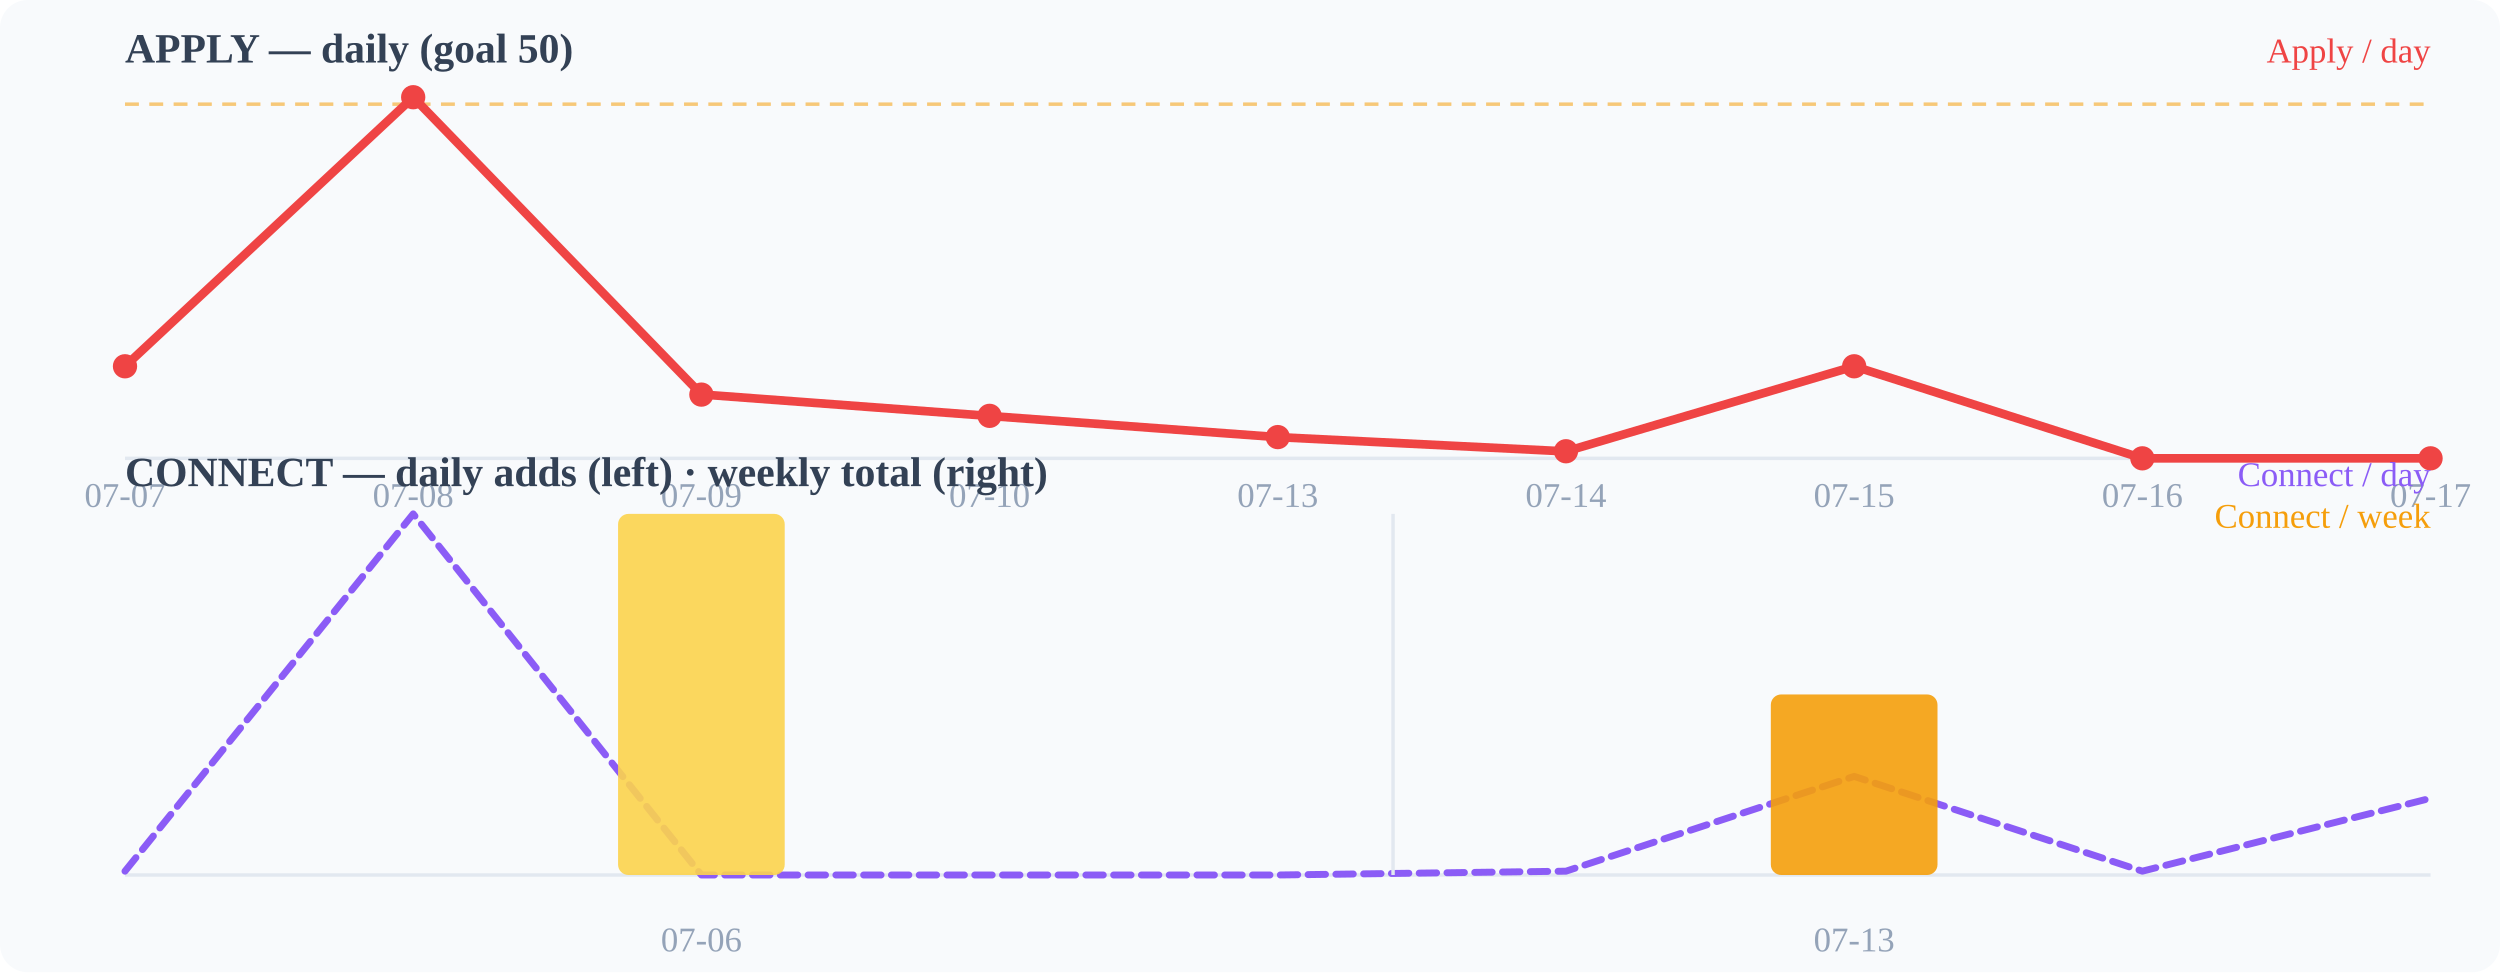
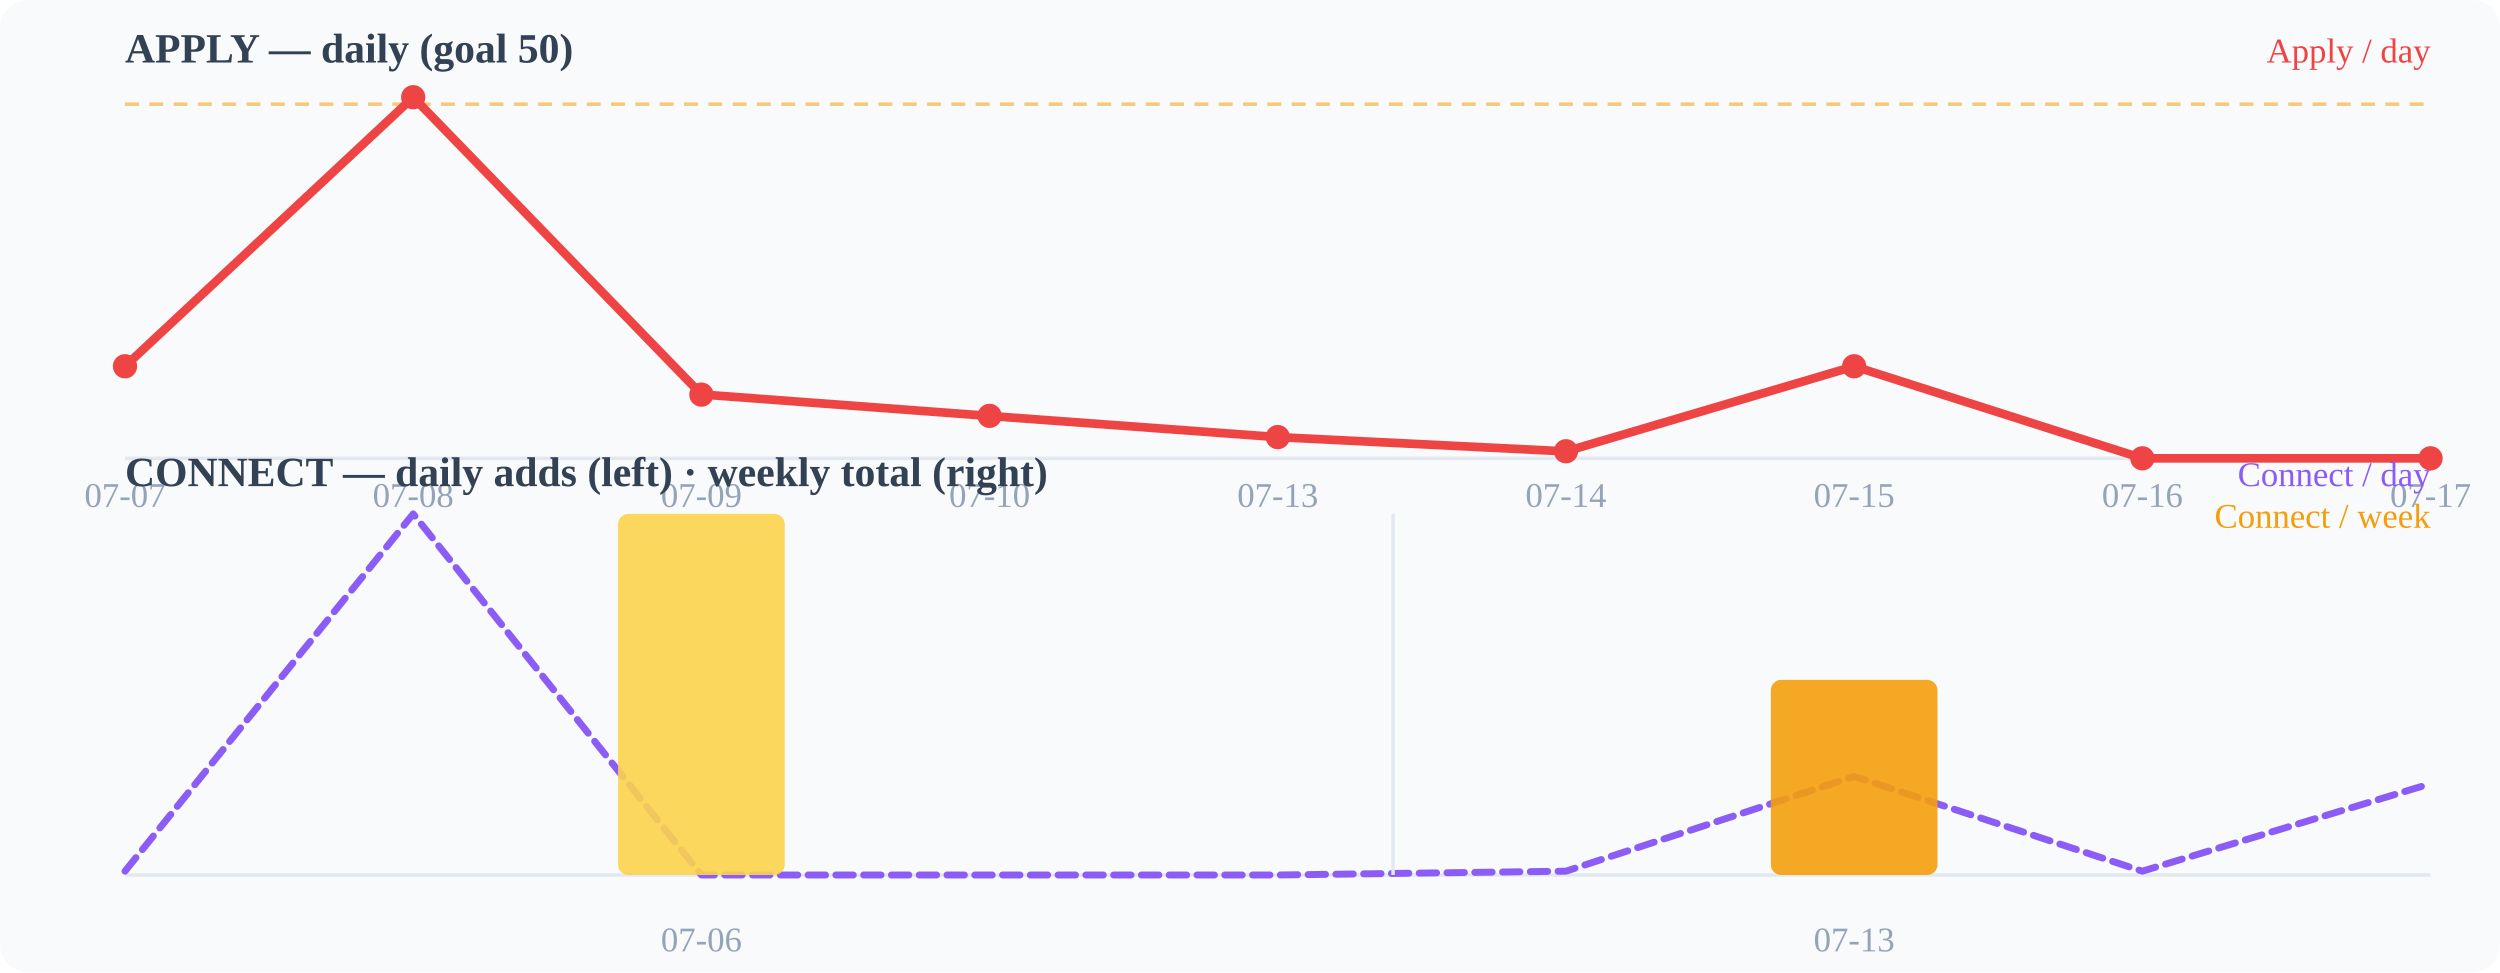
<svg xmlns="http://www.w3.org/2000/svg" width="720" height="280" viewBox="0 0 720 280">
  <rect width="720" height="280" fill="#f8fafc" rx="8" />
  <text x="36" y="18" font-size="12" font-weight="600" fill="#334155">APPLY — daily (goal 50)</text>
  <line x1="36" y1="132" x2="700" y2="132" stroke="#e2e8f0" stroke-width="1" />
  <line x1="36" y1="30.0" x2="700" y2="30.0" stroke="#f59e0b" stroke-width="1" stroke-dasharray="4 3" opacity="0.55" />
  <polyline points="36.0,105.5 119.0,28.0 202.0,113.6 285.0,119.8 368.0,125.9 451.0,130.0 534.0,105.5 617.0,132.0 700.0,132.0" fill="none" stroke="#ef4444" stroke-width="2.5" stroke-linecap="round" stroke-linejoin="round" />
  <circle cx="36" cy="105.49" r="3.5" fill="#ef4444" />
  <circle cx="119" cy="28" r="3.5" fill="#ef4444" />
  <circle cx="202" cy="113.647" r="3.5" fill="#ef4444" />
  <circle cx="285" cy="119.765" r="3.5" fill="#ef4444" />
  <circle cx="368" cy="125.882" r="3.5" fill="#ef4444" />
  <circle cx="451" cy="129.961" r="3.5" fill="#ef4444" />
  <circle cx="534" cy="105.49" r="3.5" fill="#ef4444" />
  <circle cx="617" cy="132" r="3.5" fill="#ef4444" />
  <circle cx="700" cy="132" r="3.5" fill="#ef4444" />
  <text x="36" y="146" font-size="10" fill="#94a3b8" text-anchor="middle">07-07</text>
  <text x="119" y="146" font-size="10" fill="#94a3b8" text-anchor="middle">07-08</text>
  <text x="202" y="146" font-size="10" fill="#94a3b8" text-anchor="middle">07-09</text>
  <text x="285" y="146" font-size="10" fill="#94a3b8" text-anchor="middle">07-10</text>
  <text x="368" y="146" font-size="10" fill="#94a3b8" text-anchor="middle">07-13</text>
  <text x="451" y="146" font-size="10" fill="#94a3b8" text-anchor="middle">07-14</text>
  <text x="534" y="146" font-size="10" fill="#94a3b8" text-anchor="middle">07-15</text>
  <text x="617" y="146" font-size="10" fill="#94a3b8" text-anchor="middle">07-16</text>
  <text x="700" y="146" font-size="10" fill="#94a3b8" text-anchor="middle">07-17</text>
  <text x="36" y="140" font-size="12" font-weight="600" fill="#334155">CONNECT — daily adds (left) · weekly total (right)</text>
  <line x1="36" y1="252" x2="700" y2="252" stroke="#e2e8f0" stroke-width="1" />
-   <polyline points="36.0,250.9 119.0,148.0 202.0,252.0 285.0,252.0 368.0,252.0 451.0,250.9 534.0,223.6 617.0,250.9 700.0,229.9" fill="none" stroke="#8b5cf6" stroke-width="2" stroke-linecap="round" stroke-linejoin="round" stroke-dasharray="5 3" />
+   <polyline points="36.0,250.9 119.0,148.0 202.0,252.0 285.0,252.0 368.0,252.0 451.0,250.9 534.0,223.6 617.0,250.9 700.0,225.7" fill="none" stroke="#8b5cf6" stroke-width="2" stroke-linecap="round" stroke-linejoin="round" stroke-dasharray="5 3" />
  <rect x="178.0" y="148.0" width="48" height="104.0" rx="3" fill="#fcd34d" opacity="0.9" />
-   <rect x="510.0" y="200.0" width="48" height="52.0" rx="3" fill="#f59e0b" opacity="0.9" />
+   <rect x="510.0" y="195.8" width="48" height="56.2" rx="3" fill="#f59e0b" opacity="0.9" />
  <line x1="401.2" y1="148" x2="401.2" y2="252" stroke="#e2e8f0" stroke-width="1" />
  <text x="202" y="274" font-size="10" fill="#94a3b8" text-anchor="middle">07-06</text>
  <text x="534" y="274" font-size="10" fill="#94a3b8" text-anchor="middle">07-13</text>
  <text x="700" y="18" font-size="10" fill="#ef4444" text-anchor="end">Apply / day</text>
  <text x="700" y="140" font-size="10" fill="#8b5cf6" text-anchor="end">Connect / day</text>
  <text x="700" y="152" font-size="10" fill="#f59e0b" text-anchor="end">Connect / week</text>
</svg>
